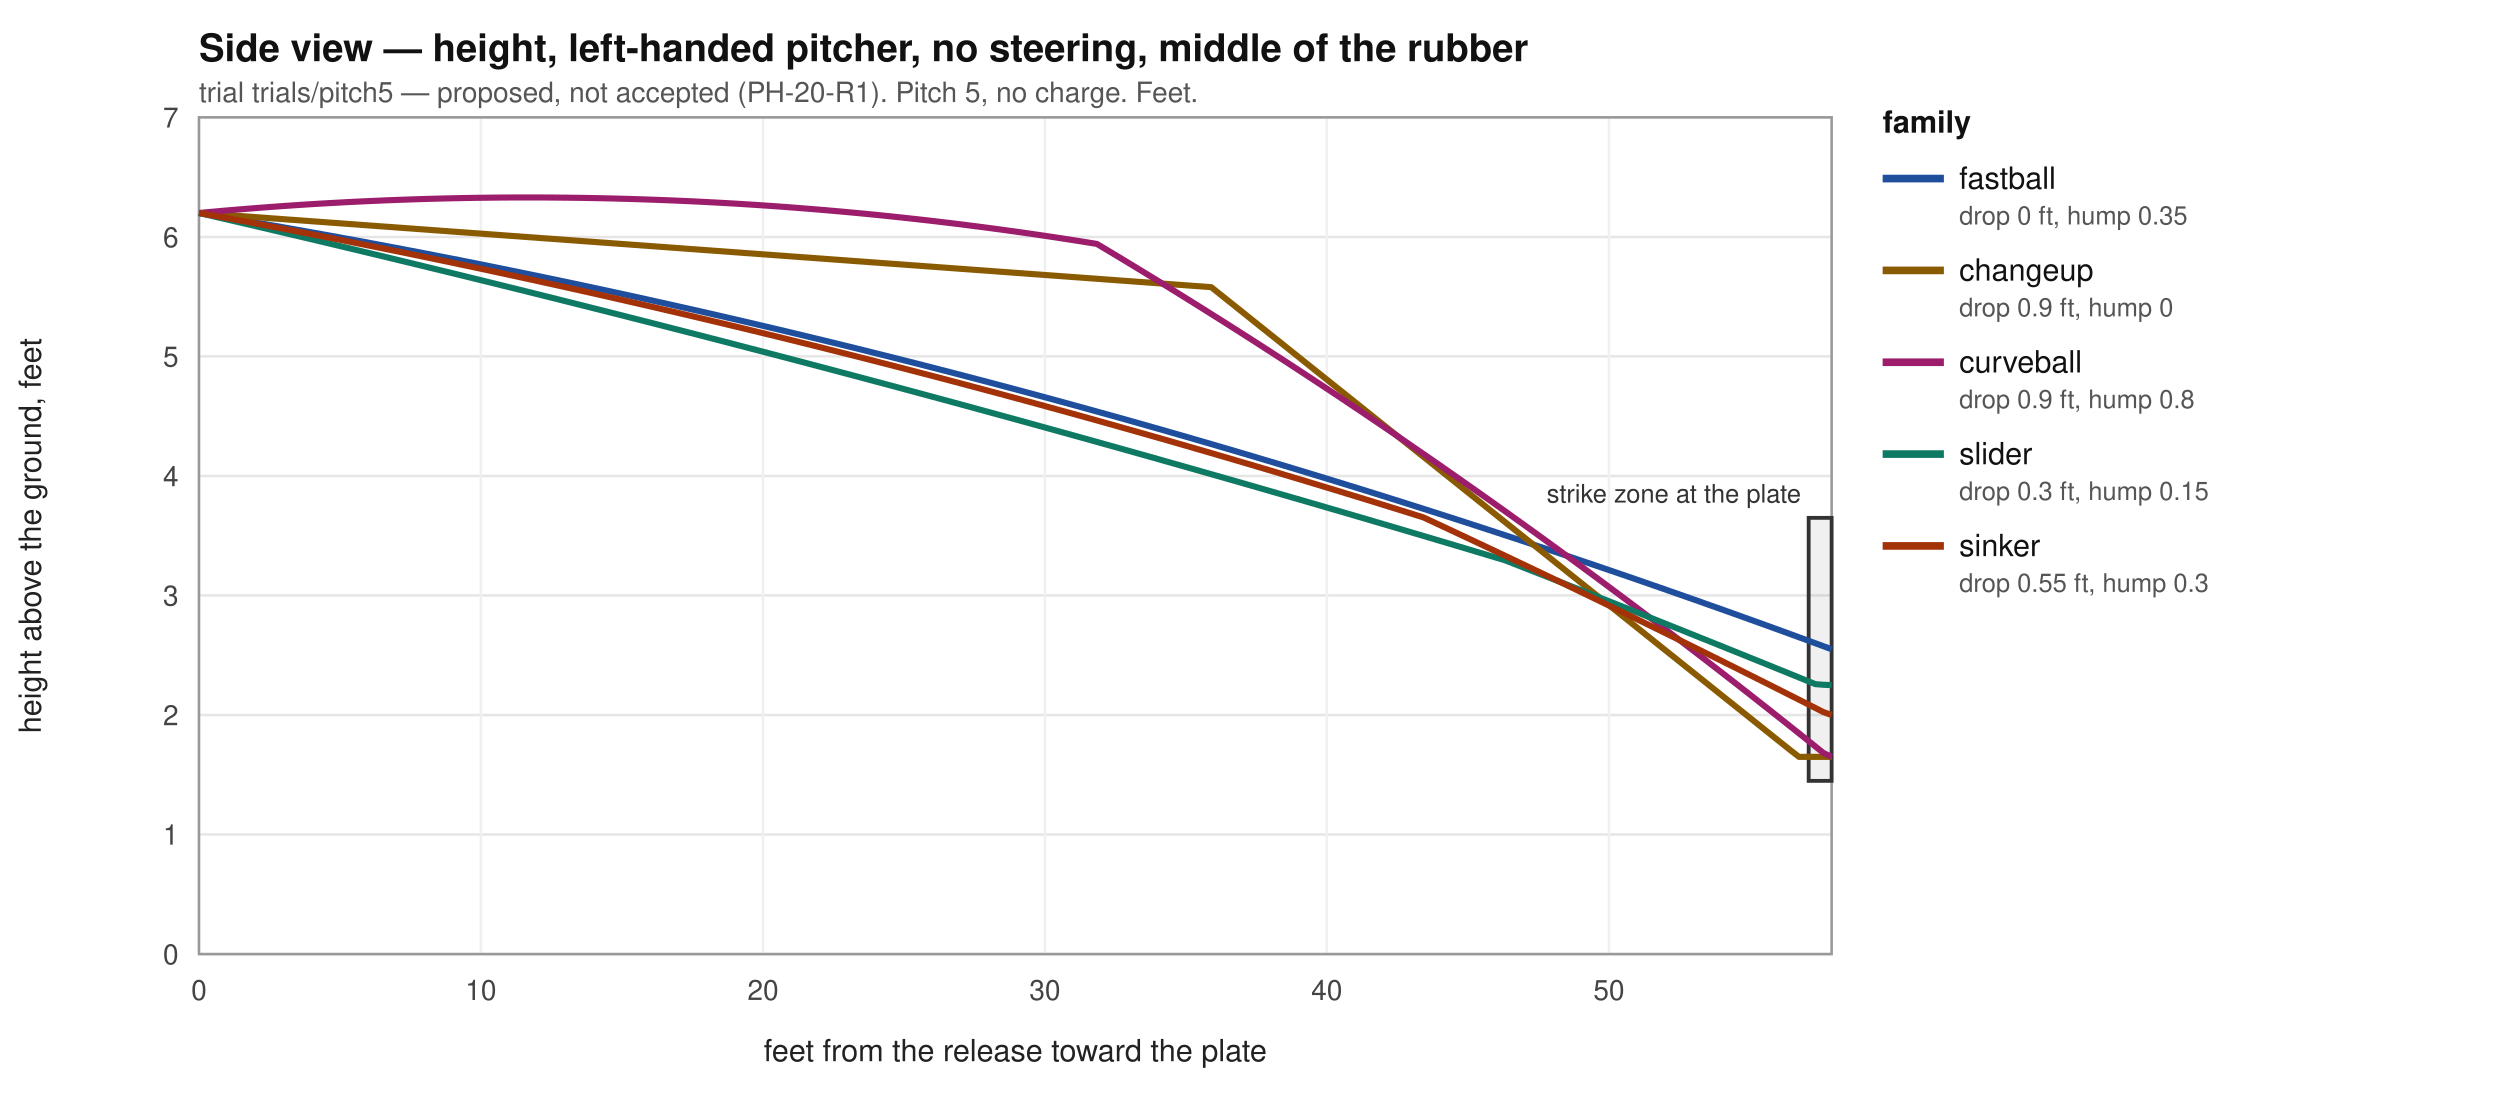
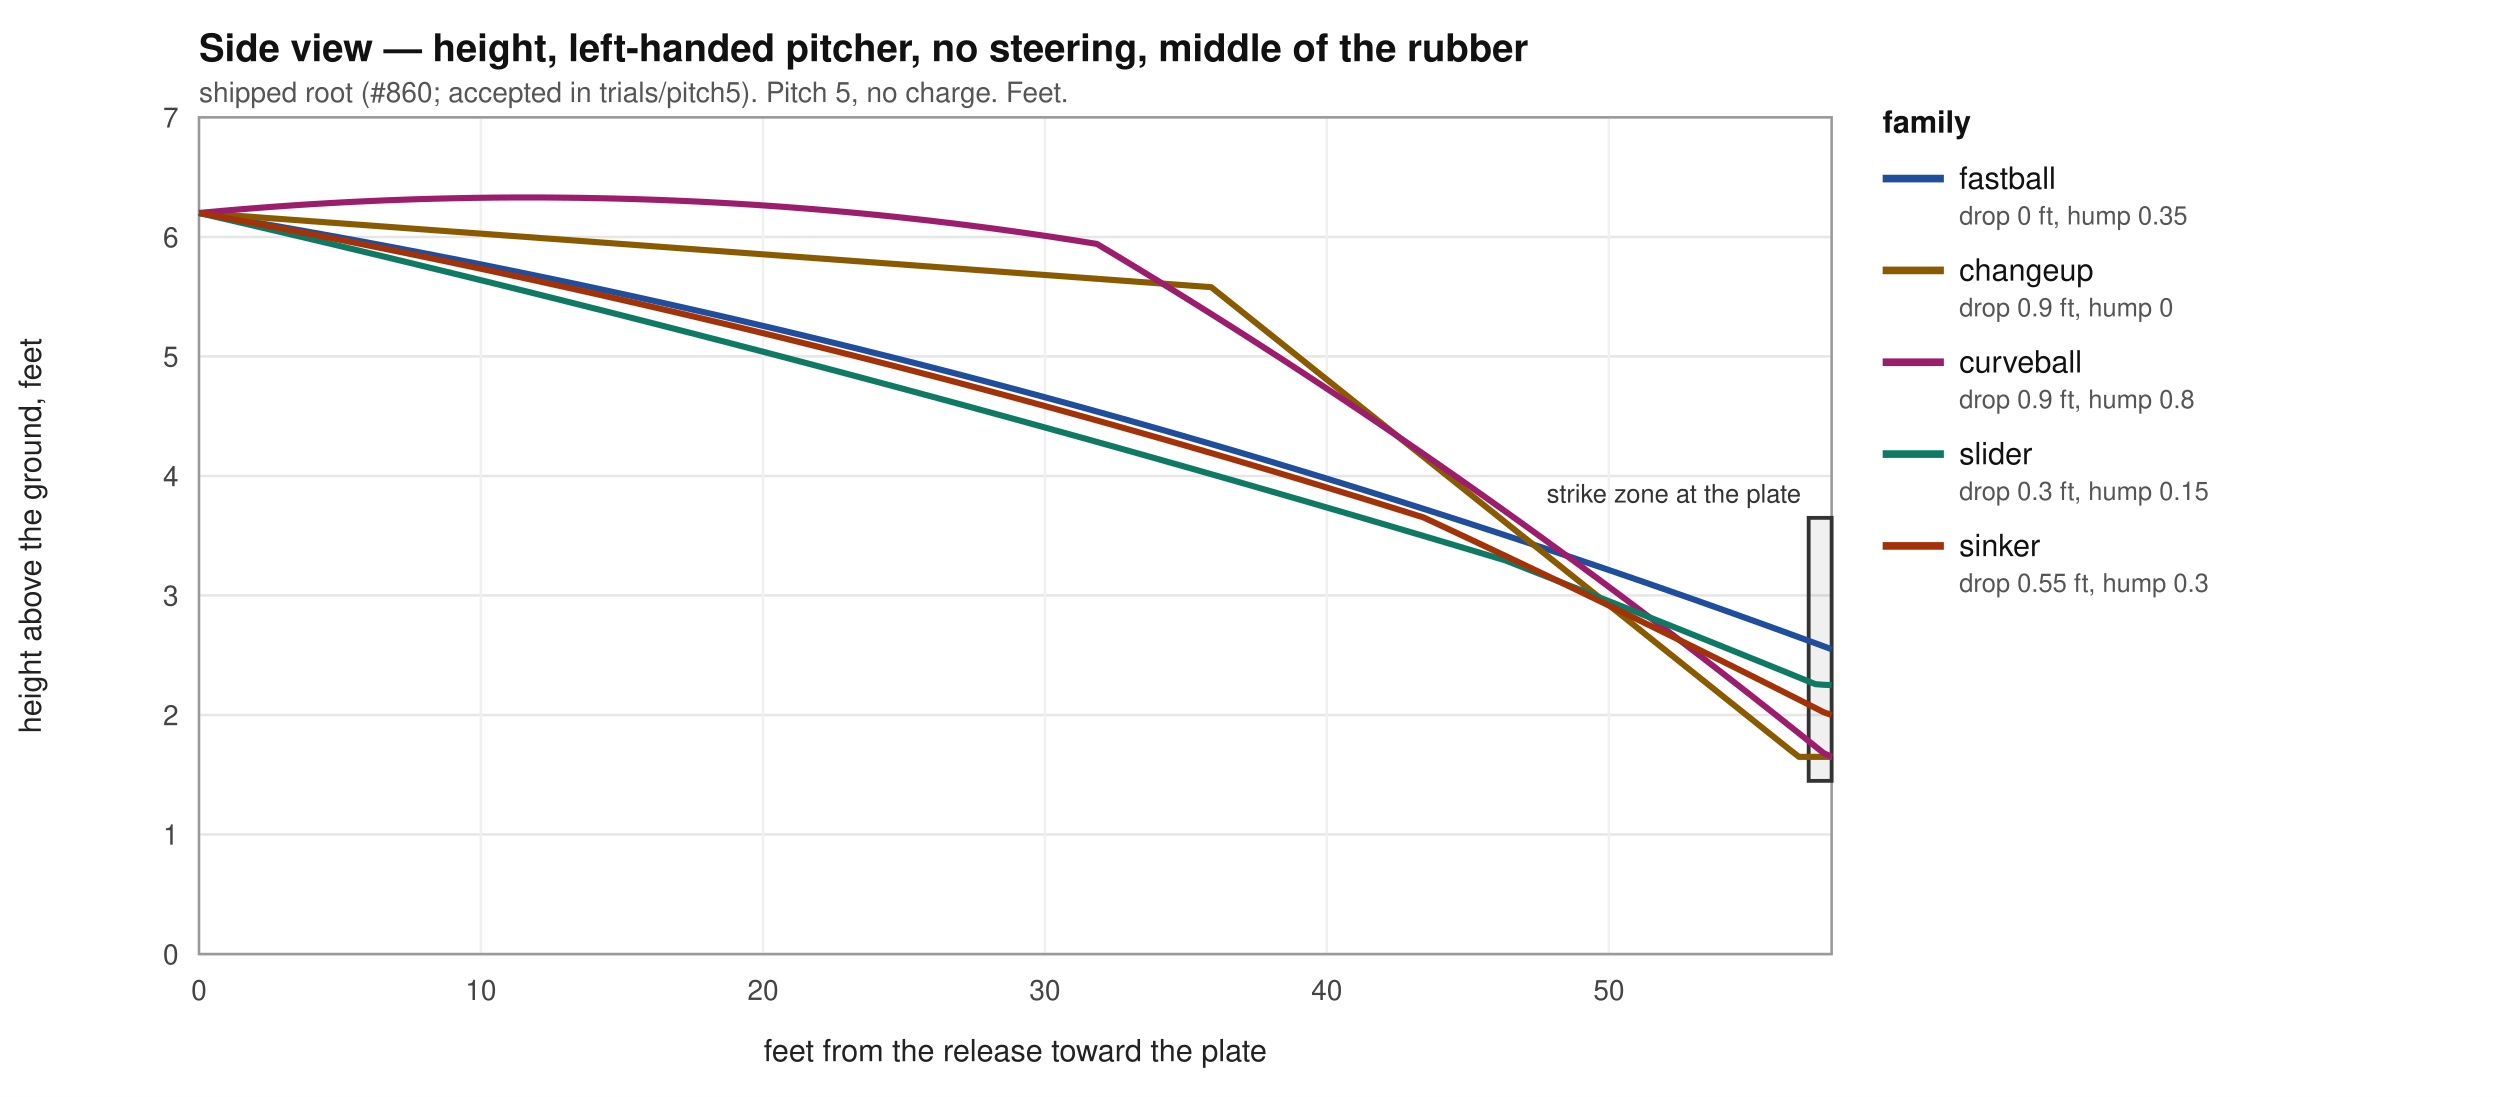
<svg xmlns="http://www.w3.org/2000/svg" width="980" height="430" viewBox="0 0 980 430" font-family="Helvetica, Arial, sans-serif">
  <rect x="0" y="0" width="980" height="430" fill="#ffffff" />
  <text x="78" y="24" font-size="15" font-weight="bold" fill="#111111">Side view — height, left-handed pitcher, no steering, middle of the rubber</text>
-   <text x="78" y="40" font-size="11" fill="#555555">trial trials/pitch5 — proposed, not accepted (PH-20-R1). Pitch 5, no charge. Feet.</text>
+   <text x="78" y="40" font-size="11" fill="#555555">shipped root (#860; accepted in trials/pitch5). Pitch 5, no charge. Feet.</text>
  <line x1="78" y1="374.0" x2="718" y2="374.0" stroke="#e6e6e6" stroke-width="1" />
  <text x="70" y="378.0" font-size="11" fill="#444444" text-anchor="end">0</text>
  <line x1="78" y1="327.1" x2="718" y2="327.1" stroke="#e6e6e6" stroke-width="1" />
  <text x="70" y="331.1" font-size="11" fill="#444444" text-anchor="end">1</text>
  <line x1="78" y1="280.3" x2="718" y2="280.3" stroke="#e6e6e6" stroke-width="1" />
  <text x="70" y="284.3" font-size="11" fill="#444444" text-anchor="end">2</text>
  <line x1="78" y1="233.4" x2="718" y2="233.4" stroke="#e6e6e6" stroke-width="1" />
  <text x="70" y="237.4" font-size="11" fill="#444444" text-anchor="end">3</text>
  <line x1="78" y1="186.6" x2="718" y2="186.6" stroke="#e6e6e6" stroke-width="1" />
  <text x="70" y="190.6" font-size="11" fill="#444444" text-anchor="end">4</text>
  <line x1="78" y1="139.7" x2="718" y2="139.7" stroke="#e6e6e6" stroke-width="1" />
  <text x="70" y="143.7" font-size="11" fill="#444444" text-anchor="end">5</text>
  <line x1="78" y1="92.9" x2="718" y2="92.9" stroke="#e6e6e6" stroke-width="1" />
  <text x="70" y="96.9" font-size="11" fill="#444444" text-anchor="end">6</text>
  <line x1="78" y1="46.0" x2="718" y2="46.0" stroke="#e6e6e6" stroke-width="1" />
  <text x="70" y="50.0" font-size="11" fill="#444444" text-anchor="end">7</text>
  <line x1="78.0" y1="46" x2="78.0" y2="374" stroke="#f0f0f0" stroke-width="1" />
  <text x="78.0" y="392" font-size="11" fill="#444444" text-anchor="middle">0</text>
  <line x1="188.5" y1="46" x2="188.5" y2="374" stroke="#f0f0f0" stroke-width="1" />
  <text x="188.5" y="392" font-size="11" fill="#444444" text-anchor="middle">10</text>
  <line x1="299.1" y1="46" x2="299.1" y2="374" stroke="#f0f0f0" stroke-width="1" />
  <text x="299.1" y="392" font-size="11" fill="#444444" text-anchor="middle">20</text>
  <line x1="409.6" y1="46" x2="409.6" y2="374" stroke="#f0f0f0" stroke-width="1" />
  <text x="409.6" y="392" font-size="11" fill="#444444" text-anchor="middle">30</text>
  <line x1="520.1" y1="46" x2="520.1" y2="374" stroke="#f0f0f0" stroke-width="1" />
  <text x="520.1" y="392" font-size="11" fill="#444444" text-anchor="middle">40</text>
  <line x1="630.7" y1="46" x2="630.7" y2="374" stroke="#f0f0f0" stroke-width="1" />
  <text x="630.7" y="392" font-size="11" fill="#444444" text-anchor="middle">50</text>
  <rect x="78" y="46" width="640" height="328" fill="none" stroke="#999999" stroke-width="1" />
  <text x="398" y="416" font-size="12" fill="#222222" text-anchor="middle">feet from the release toward the plate</text>
  <text x="16" y="210" font-size="12" fill="#222222" text-anchor="middle" transform="rotate(-90 16 210)">height above the ground, feet</text>
  <rect x="709.0" y="203.0" width="9" height="103.1" fill="#000000" fill-opacity="0.06" stroke="#333333" stroke-width="1.5" />
  <text x="706.0" y="197.0" font-size="10" fill="#333333" text-anchor="end">strike zone at the plate</text>
  <polyline points="78.00,83.49 81.20,84.01 84.40,84.55 87.60,85.08 90.80,85.62 94.00,86.16 97.20,86.71 100.40,87.26 103.60,87.81 106.80,88.36 110.00,88.92 113.20,89.48 116.40,90.05 119.60,90.62 122.80,91.19 126.00,91.76 129.20,92.34 132.40,92.92 135.60,93.51 138.80,94.09 142.00,94.68 145.20,95.28 148.40,95.88 151.60,96.48 154.80,97.08 158.00,97.69 161.20,98.30 164.40,98.91 167.60,99.53 170.80,100.15 174.00,100.78 177.20,101.40 180.40,102.03 183.60,102.67 186.80,103.30 190.00,103.94 193.20,104.59 196.40,105.24 199.60,105.89 202.80,106.54 206.00,107.20 209.20,107.86 212.40,108.52 215.60,109.19 218.80,109.86 222.00,110.53 225.20,111.20 228.40,111.88 231.60,112.57 234.80,113.25 238.00,113.94 241.20,114.64 244.40,115.33 247.60,116.03 250.80,116.73 254.00,117.44 257.20,118.15 260.40,118.86 263.60,119.58 266.80,120.30 270.00,121.02 273.20,121.74 276.40,122.47 279.60,123.20 282.80,123.94 286.00,124.68 289.20,125.42 292.40,126.17 295.60,126.91 298.80,127.67 302.00,128.42 305.20,129.18 308.40,129.94 311.60,130.71 314.80,131.47 318.00,132.25 321.20,133.02 324.40,133.80 327.60,134.58 330.80,135.37 334.00,136.15 337.20,136.94 340.40,137.74 343.60,138.54 346.80,139.34 350.00,140.14 353.20,140.95 356.40,141.76 359.60,142.57 362.80,143.39 366.00,144.21 369.20,145.04 372.40,145.86 375.60,146.69 378.80,147.53 382.00,148.37 385.20,149.21 388.40,150.05 391.60,150.90 394.80,151.75 398.00,152.60 401.20,153.46 404.40,154.32 407.60,155.18 410.80,156.05 414.00,156.92 417.20,157.79 420.40,158.67 423.60,159.55 426.80,160.43 430.00,161.32 433.20,162.21 436.40,163.10 439.60,163.99 442.80,164.89 446.00,165.80 449.20,166.70 452.40,167.61 455.60,168.52 458.80,169.44 462.00,170.36 465.20,171.28 468.40,172.21 471.60,173.14 474.80,174.07 478.00,175.00 481.20,175.94 484.40,176.88 487.60,177.83 490.80,178.78 494.00,179.73 497.20,180.69 500.40,181.64 503.60,182.61 506.80,183.57 510.00,184.54 513.20,185.51 516.40,186.49 519.60,187.46 522.80,188.45 526.00,189.43 529.20,190.42 532.40,191.41 535.60,192.40 538.80,193.40 542.00,194.40 545.20,195.41 548.40,196.41 551.60,197.43 554.80,198.44 558.00,199.46 561.20,200.48 564.40,201.50 567.60,202.53 570.80,203.56 574.00,204.59 577.20,205.63 580.40,206.67 583.60,207.72 586.80,208.76 590.00,209.81 593.20,210.87 596.40,211.92 599.60,212.98 602.80,214.05 606.00,215.11 609.20,216.18 612.40,217.26 615.60,218.33 618.80,219.41 622.00,220.50 625.20,221.58 628.40,222.67 631.60,223.76 634.80,224.86 638.00,225.96 641.20,227.06 644.40,228.17 647.60,229.28 650.80,230.39 654.00,231.51 657.20,232.63 660.40,233.75 663.60,234.87 666.80,236.00 670.00,237.14 673.20,238.27 676.40,239.41 679.60,240.55 682.80,241.70 686.00,242.85 689.20,244.00 692.40,245.15 695.60,246.31 698.80,247.47 702.00,248.64 705.20,249.81 708.40,250.98 711.60,252.15 714.80,253.33 718.00,254.51" fill="none" stroke="#1f4e9c" stroke-width="2.4" stroke-linejoin="round" />
  <polyline points="78.00,83.49 81.20,83.72 84.40,83.95 87.60,84.19 90.80,84.42 94.00,84.66 97.20,84.89 100.40,85.13 103.60,85.36 106.80,85.60 110.00,85.83 113.20,86.07 116.40,86.30 119.60,86.53 122.80,86.77 126.00,87.00 129.20,87.24 132.40,87.47 135.60,87.71 138.80,87.94 142.00,88.18 145.20,88.41 148.40,88.65 151.60,88.88 154.80,89.11 158.00,89.35 161.20,89.58 164.40,89.82 167.60,90.05 170.80,90.29 174.00,90.52 177.20,90.76 180.40,90.99 183.60,91.22 186.80,91.46 190.00,91.69 193.20,91.93 196.40,92.16 199.60,92.40 202.80,92.63 206.00,92.87 209.20,93.10 212.40,93.34 215.60,93.57 218.80,93.80 222.00,94.04 225.20,94.27 228.40,94.51 231.60,94.74 234.80,94.98 238.00,95.21 241.20,95.45 244.40,95.68 247.60,95.92 250.80,96.15 254.00,96.38 257.20,96.62 260.40,96.85 263.60,97.09 266.80,97.32 270.00,97.56 273.20,97.79 276.40,98.03 279.60,98.26 282.80,98.49 286.00,98.73 289.20,98.96 292.40,99.20 295.60,99.43 298.80,99.67 302.00,99.90 305.20,100.14 308.40,100.37 311.60,100.61 314.80,100.84 318.00,101.07 321.20,101.31 324.40,101.54 327.60,101.78 330.80,102.01 334.00,102.25 337.20,102.48 340.40,102.72 343.60,102.95 346.80,103.19 350.00,103.42 353.20,103.65 356.40,103.89 359.60,104.12 362.80,104.36 366.00,104.59 369.20,104.83 372.40,105.06 375.60,105.30 378.80,105.53 382.00,105.77 385.20,106.00 388.40,106.23 391.60,106.47 394.80,106.70 398.00,106.94 401.20,107.17 404.40,107.41 407.60,107.64 410.80,107.88 414.00,108.11 417.20,108.34 420.40,108.58 423.60,108.81 426.80,109.05 430.00,109.28 433.20,109.52 436.40,109.75 439.60,109.99 442.80,110.22 446.00,110.46 449.20,110.69 452.40,110.92 455.60,111.16 458.80,111.39 462.00,111.63 465.20,111.86 468.40,112.10 471.60,112.33 474.80,112.57 478.00,115.12 481.20,117.68 484.40,120.24 487.60,122.80 490.80,125.36 494.00,127.92 497.20,130.47 500.40,133.03 503.60,135.59 506.80,138.15 510.00,140.71 513.20,143.27 516.40,145.83 519.60,148.38 522.80,150.94 526.00,153.50 529.20,156.06 532.40,158.62 535.60,161.18 538.80,163.73 542.00,166.29 545.20,168.85 548.40,171.41 551.60,173.97 554.80,176.53 558.00,179.08 561.20,181.64 564.40,184.20 567.60,186.76 570.80,189.32 574.00,191.88 577.20,194.43 580.40,196.99 583.60,199.55 586.80,202.11 590.00,204.67 593.20,207.23 596.40,209.79 599.60,212.34 602.80,214.90 606.00,217.46 609.20,220.02 612.40,222.58 615.60,225.14 618.80,227.69 622.00,230.25 625.20,232.81 628.40,235.37 631.60,237.93 634.80,240.49 638.00,243.04 641.20,245.60 644.40,248.16 647.60,250.72 650.80,253.28 654.00,255.84 657.20,258.39 660.40,260.95 663.60,263.51 666.80,266.07 670.00,268.63 673.20,271.19 676.40,273.75 679.60,276.30 682.80,278.86 686.00,281.42 689.20,283.98 692.40,286.54 695.60,289.10 698.80,291.65 702.00,294.21 705.20,296.69 708.40,296.69 711.60,296.69 714.80,296.69 718.00,296.69" fill="none" stroke="#8a5a00" stroke-width="2.4" stroke-linejoin="round" />
  <polyline points="78.00,83.49 81.20,83.19 84.40,82.90 87.60,82.61 90.80,82.34 94.00,82.07 97.20,81.81 100.40,81.56 103.60,81.31 106.80,81.07 110.00,80.84 113.20,80.62 116.40,80.40 119.60,80.19 122.80,79.99 126.00,79.80 129.20,79.61 132.40,79.44 135.60,79.26 138.80,79.10 142.00,78.95 145.20,78.80 148.40,78.66 151.60,78.52 154.80,78.40 158.00,78.28 161.20,78.17 164.40,78.06 167.60,77.97 170.80,77.88 174.00,77.80 177.20,77.73 180.40,77.66 183.60,77.60 186.80,77.55 190.00,77.51 193.20,77.47 196.40,77.44 199.60,77.42 202.80,77.41 206.00,77.40 209.20,77.41 212.40,77.41 215.60,77.43 218.80,77.46 222.00,77.49 225.20,77.53 228.40,77.57 231.60,77.63 234.80,77.69 238.00,77.76 241.20,77.83 244.40,77.92 247.60,78.01 250.80,78.11 254.00,78.22 257.20,78.33 260.40,78.45 263.60,78.58 266.80,78.72 270.00,78.86 273.20,79.01 276.40,79.17 279.60,79.34 282.80,79.51 286.00,79.69 289.20,79.88 292.40,80.08 295.60,80.28 298.80,80.50 302.00,80.71 305.20,80.94 308.40,81.17 311.60,81.42 314.80,81.67 318.00,81.92 321.20,82.19 324.40,82.46 327.60,82.74 330.80,83.02 334.00,83.32 337.20,83.62 340.40,83.93 343.60,84.24 346.80,84.57 350.00,84.90 353.20,85.24 356.40,85.59 359.60,85.94 362.80,86.30 366.00,86.67 369.20,87.05 372.40,87.43 375.60,87.82 378.80,88.22 382.00,88.63 385.20,89.04 388.40,89.46 391.60,89.89 394.80,90.33 398.00,90.77 401.20,91.22 404.40,91.68 407.60,92.15 410.80,92.62 414.00,93.10 417.20,93.59 420.40,94.09 423.60,94.59 426.80,95.11 430.00,95.62 433.20,97.54 436.40,99.46 439.60,101.38 442.80,103.32 446.00,105.26 449.20,107.21 452.40,109.17 455.60,111.13 458.80,113.10 462.00,115.08 465.20,117.07 468.40,119.07 471.60,121.07 474.80,123.08 478.00,125.09 481.20,127.12 484.40,129.15 487.60,131.19 490.80,133.24 494.00,135.29 497.20,137.36 500.40,139.43 503.60,141.50 506.80,143.59 510.00,145.68 513.20,147.78 516.40,149.89 519.60,152.00 522.80,154.12 526.00,156.25 529.20,158.39 532.40,160.53 535.60,162.69 538.80,164.85 542.00,167.01 545.20,169.19 548.40,171.37 551.60,173.56 554.80,175.76 558.00,177.96 561.20,180.17 564.40,182.39 567.60,184.62 570.80,186.85 574.00,189.10 577.20,191.35 580.40,193.60 583.60,195.87 586.80,198.14 590.00,200.42 593.20,202.71 596.40,205.00 599.60,207.30 602.80,209.61 606.00,211.93 609.20,214.26 612.40,216.59 615.60,218.93 618.80,221.27 622.00,223.63 625.20,225.99 628.40,228.36 631.60,230.74 634.80,233.12 638.00,235.51 641.20,237.91 644.40,240.32 647.60,242.73 650.80,245.16 654.00,247.59 657.20,250.02 660.40,252.47 663.60,254.92 666.80,257.38 670.00,259.85 673.20,262.32 676.40,264.80 679.60,267.29 682.80,269.79 686.00,272.29 689.20,274.81 692.40,277.33 695.60,279.85 698.80,282.39 702.00,284.93 705.20,287.48 708.40,290.04 711.60,292.60 714.80,295.17 718.00,296.69" fill="none" stroke="#9b1d6b" stroke-width="2.4" stroke-linejoin="round" />
  <polyline points="78.00,83.49 81.20,84.23 84.40,84.97 87.60,85.71 90.80,86.45 94.00,87.20 97.20,87.94 100.40,88.69 103.60,89.44 106.80,90.19 110.00,90.94 113.20,91.70 116.40,92.45 119.60,93.21 122.80,93.96 126.00,94.72 129.20,95.48 132.40,96.24 135.60,97.01 138.80,97.77 142.00,98.54 145.20,99.31 148.40,100.07 151.60,100.84 154.80,101.62 158.00,102.39 161.20,103.16 164.40,103.94 167.60,104.72 170.80,105.50 174.00,106.28 177.20,107.06 180.40,107.84 183.60,108.62 186.80,109.41 190.00,110.20 193.20,110.99 196.40,111.78 199.60,112.57 202.80,113.36 206.00,114.15 209.20,114.95 212.40,115.75 215.60,116.54 218.80,117.34 222.00,118.15 225.20,118.95 228.40,119.75 231.60,120.56 234.80,121.36 238.00,122.17 241.20,122.98 244.40,123.79 247.60,124.61 250.80,125.42 254.00,126.23 257.20,127.05 260.40,127.87 263.60,128.69 266.80,129.51 270.00,130.33 273.20,131.15 276.40,131.98 279.60,132.81 282.80,133.63 286.00,134.46 289.20,135.29 292.40,136.13 295.60,136.96 298.80,137.79 302.00,138.63 305.20,139.47 308.40,140.31 311.60,141.15 314.80,141.99 318.00,142.83 321.20,143.68 324.40,144.52 327.60,145.37 330.80,146.22 334.00,147.07 337.20,147.92 340.40,148.78 343.60,149.63 346.80,150.49 350.00,151.34 353.20,152.20 356.40,153.06 359.60,153.92 362.80,154.79 366.00,155.65 369.20,156.52 372.40,157.38 375.60,158.25 378.80,159.12 382.00,159.99 385.20,160.87 388.40,161.74 391.60,162.62 394.80,163.49 398.00,164.37 401.20,165.25 404.40,166.13 407.60,167.02 410.80,167.90 414.00,168.79 417.20,169.67 420.40,170.56 423.60,171.45 426.80,172.34 430.00,173.23 433.20,174.13 436.40,175.02 439.60,175.92 442.80,176.82 446.00,177.72 449.20,178.62 452.40,179.52 455.60,180.43 458.80,181.33 462.00,182.24 465.20,183.15 468.40,184.05 471.60,184.97 474.80,185.88 478.00,186.79 481.20,187.71 484.40,188.62 487.60,189.54 490.80,190.46 494.00,191.38 497.20,192.30 500.40,193.23 503.60,194.15 506.80,195.08 510.00,196.00 513.20,196.93 516.40,197.86 519.60,198.80 522.80,199.73 526.00,200.66 529.20,201.60 532.40,202.54 535.60,203.48 538.80,204.42 542.00,205.36 545.20,206.30 548.40,207.25 551.60,208.19 554.80,209.14 558.00,210.09 561.20,211.04 564.40,211.99 567.60,212.94 570.80,213.90 574.00,214.85 577.20,215.81 580.40,216.77 583.60,217.73 586.80,218.69 590.00,219.65 593.20,220.90 596.40,222.16 599.60,223.41 602.80,224.67 606.00,225.92 609.20,227.18 612.40,228.44 615.60,229.70 618.80,230.96 622.00,232.23 625.20,233.49 628.40,234.76 631.60,236.03 634.80,237.30 638.00,238.57 641.20,239.84 644.40,241.11 647.60,242.39 650.80,243.66 654.00,244.94 657.20,246.22 660.40,247.50 663.60,248.78 666.80,250.07 670.00,251.35 673.20,252.64 676.40,253.93 679.60,255.21 682.80,256.50 686.00,257.80 689.20,259.09 692.40,260.38 695.60,261.68 698.80,262.98 702.00,264.28 705.20,265.58 708.40,266.88 711.60,268.18 714.80,268.43 718.00,268.57" fill="none" stroke="#0f7a63" stroke-width="2.4" stroke-linejoin="round" />
  <polyline points="78.00,83.49 81.20,84.07 84.40,84.66 87.60,85.25 90.80,85.85 94.00,86.44 97.20,87.04 100.40,87.65 103.60,88.25 106.80,88.86 110.00,89.47 113.20,90.09 116.40,90.71 119.60,91.33 122.80,91.95 126.00,92.57 129.20,93.20 132.40,93.83 135.60,94.47 138.80,95.10 142.00,95.74 145.20,96.39 148.40,97.03 151.60,97.68 154.80,98.33 158.00,98.98 161.20,99.64 164.40,100.30 167.60,100.96 170.80,101.63 174.00,102.29 177.20,102.96 180.40,103.64 183.60,104.31 186.80,104.99 190.00,105.67 193.20,106.36 196.40,107.05 199.60,107.74 202.80,108.43 206.00,109.13 209.20,109.82 212.40,110.53 215.60,111.23 218.80,111.94 222.00,112.65 225.20,113.36 228.40,114.08 231.60,114.79 234.80,115.51 238.00,116.24 241.20,116.97 244.40,117.70 247.60,118.43 250.80,119.16 254.00,119.90 257.20,120.64 260.40,121.39 263.60,122.13 266.80,122.88 270.00,123.63 273.20,124.39 276.40,125.15 279.60,125.91 282.80,126.67 286.00,127.44 289.20,128.20 292.40,128.98 295.60,129.75 298.80,130.53 302.00,131.31 305.20,132.09 308.40,132.88 311.60,133.67 314.80,134.46 318.00,135.25 321.20,136.05 324.40,136.85 327.60,137.65 330.80,138.46 334.00,139.26 337.20,140.08 340.40,140.89 343.60,141.71 346.80,142.53 350.00,143.35 353.20,144.17 356.40,145.00 359.60,145.83 362.80,146.67 366.00,147.50 369.20,148.34 372.40,149.18 375.60,150.03 378.80,150.88 382.00,151.73 385.20,152.58 388.40,153.44 391.60,154.29 394.80,155.16 398.00,156.02 401.20,156.89 404.40,157.76 407.60,158.63 410.80,159.51 414.00,160.39 417.20,161.27 420.40,162.15 423.60,163.04 426.80,163.93 430.00,164.82 433.20,165.72 436.40,166.61 439.60,167.52 442.80,168.42 446.00,169.33 449.20,170.24 452.40,171.15 455.60,172.06 458.80,172.98 462.00,173.90 465.20,174.82 468.40,175.75 471.60,176.68 474.80,177.61 478.00,178.55 481.20,179.48 484.40,180.43 487.60,181.37 490.80,182.31 494.00,183.26 497.20,184.21 500.40,185.17 503.60,186.13 506.80,187.09 510.00,188.05 513.20,189.02 516.40,189.98 519.60,190.96 522.80,191.93 526.00,192.91 529.20,193.89 532.40,194.87 535.60,195.85 538.80,196.84 542.00,197.83 545.20,198.83 548.40,199.82 551.60,200.82 554.80,201.83 558.00,202.83 561.20,204.32 564.40,205.81 567.60,207.31 570.80,208.81 574.00,210.31 577.20,211.81 580.40,213.32 583.60,214.83 586.80,216.34 590.00,217.86 593.20,219.38 596.40,220.90 599.60,222.42 602.80,223.95 606.00,225.48 609.20,227.01 612.40,228.54 615.60,230.08 618.80,231.62 622.00,233.17 625.20,234.71 628.40,236.26 631.60,237.81 634.80,239.37 638.00,240.93 641.20,242.49 644.40,244.05 647.60,245.62 650.80,247.18 654.00,248.76 657.20,250.33 660.40,251.91 663.60,253.49 666.80,255.07 670.00,256.66 673.20,258.24 676.40,259.84 679.60,261.43 682.80,263.03 686.00,264.63 689.20,266.23 692.40,267.83 695.60,269.44 698.80,271.05 702.00,272.67 705.20,274.28 708.40,275.90 711.60,277.52 714.80,279.15 718.00,280.29" fill="none" stroke="#a33208" stroke-width="2.4" stroke-linejoin="round" />
  <text x="738" y="52" font-size="12" font-weight="bold" fill="#111111">family</text>
  <line x1="738" y1="70" x2="762" y2="70" stroke="#1f4e9c" stroke-width="3" />
  <text x="768" y="74" font-size="12" fill="#111111">fastball</text>
  <text x="768" y="88" font-size="10" fill="#555555">drop 0 ft, hump 0.35</text>
  <line x1="738" y1="106" x2="762" y2="106" stroke="#8a5a00" stroke-width="3" />
  <text x="768" y="110" font-size="12" fill="#111111">changeup</text>
  <text x="768" y="124" font-size="10" fill="#555555">drop 0.9 ft, hump 0</text>
  <line x1="738" y1="142" x2="762" y2="142" stroke="#9b1d6b" stroke-width="3" />
  <text x="768" y="146" font-size="12" fill="#111111">curveball</text>
  <text x="768" y="160" font-size="10" fill="#555555">drop 0.9 ft, hump 0.8</text>
  <line x1="738" y1="178" x2="762" y2="178" stroke="#0f7a63" stroke-width="3" />
  <text x="768" y="182" font-size="12" fill="#111111">slider</text>
  <text x="768" y="196" font-size="10" fill="#555555">drop 0.3 ft, hump 0.15</text>
  <line x1="738" y1="214" x2="762" y2="214" stroke="#a33208" stroke-width="3" />
  <text x="768" y="218" font-size="12" fill="#111111">sinker</text>
  <text x="768" y="232" font-size="10" fill="#555555">drop 0.55 ft, hump 0.3</text>
</svg>
